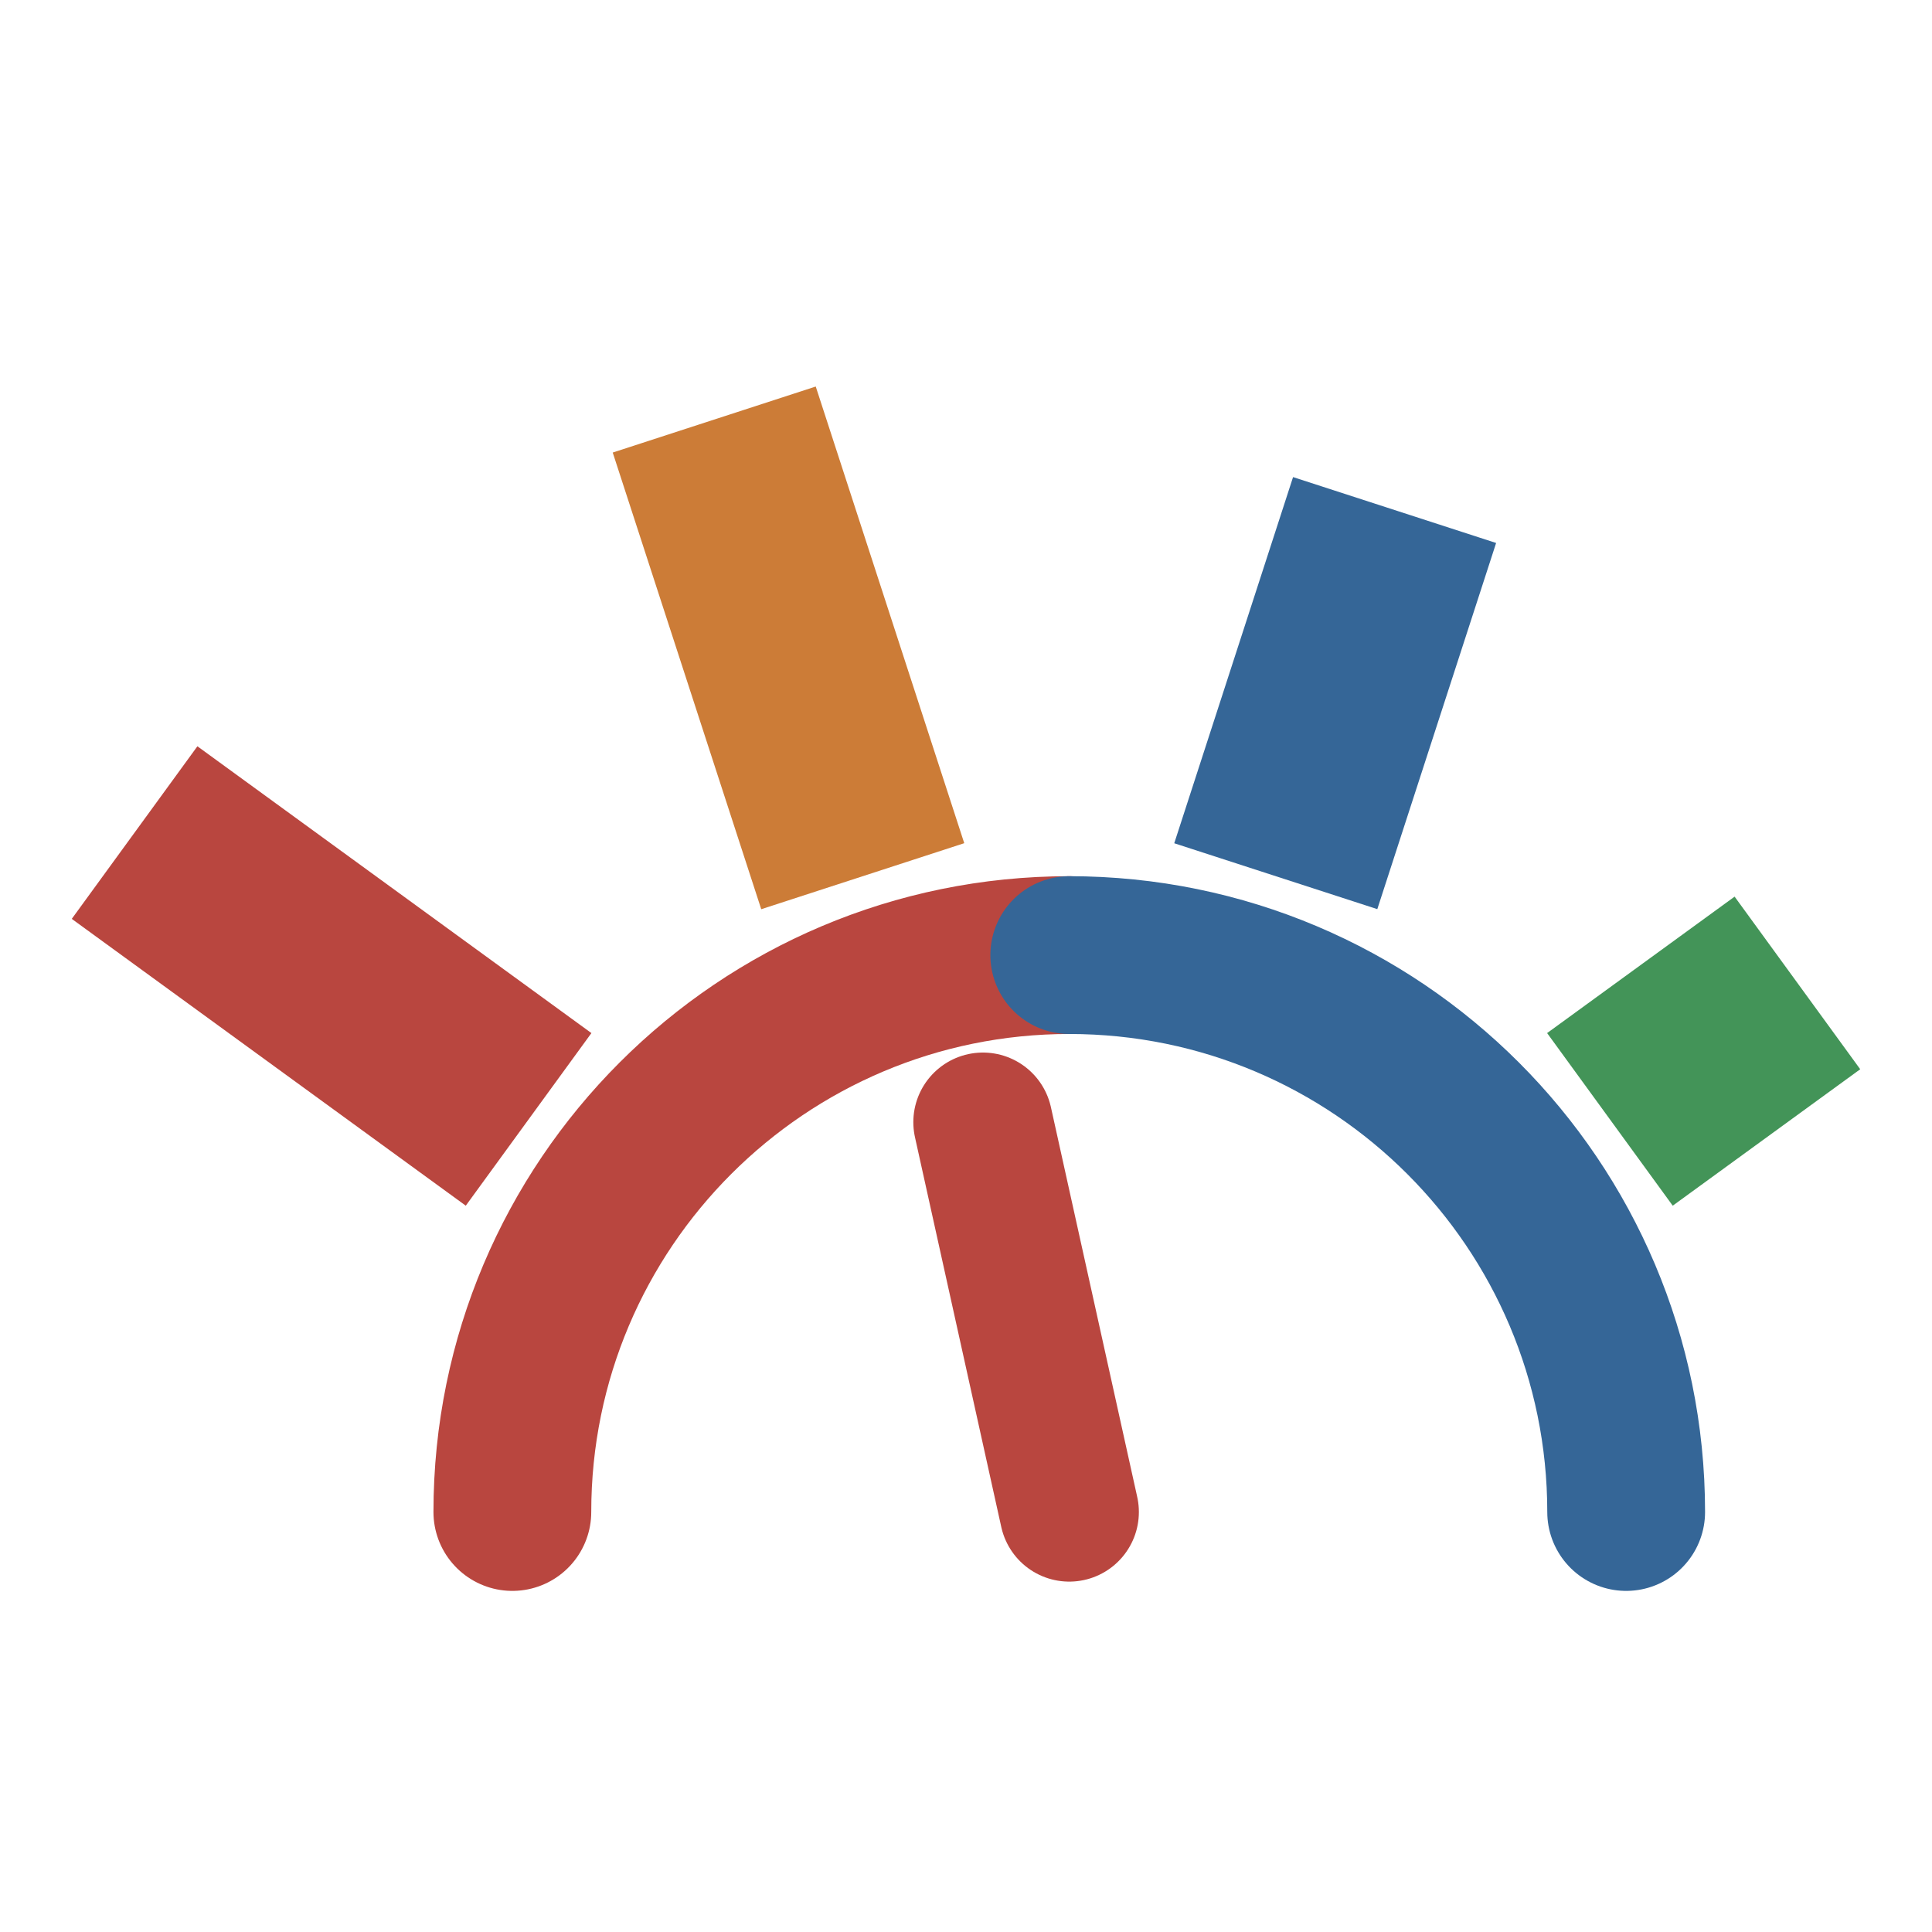
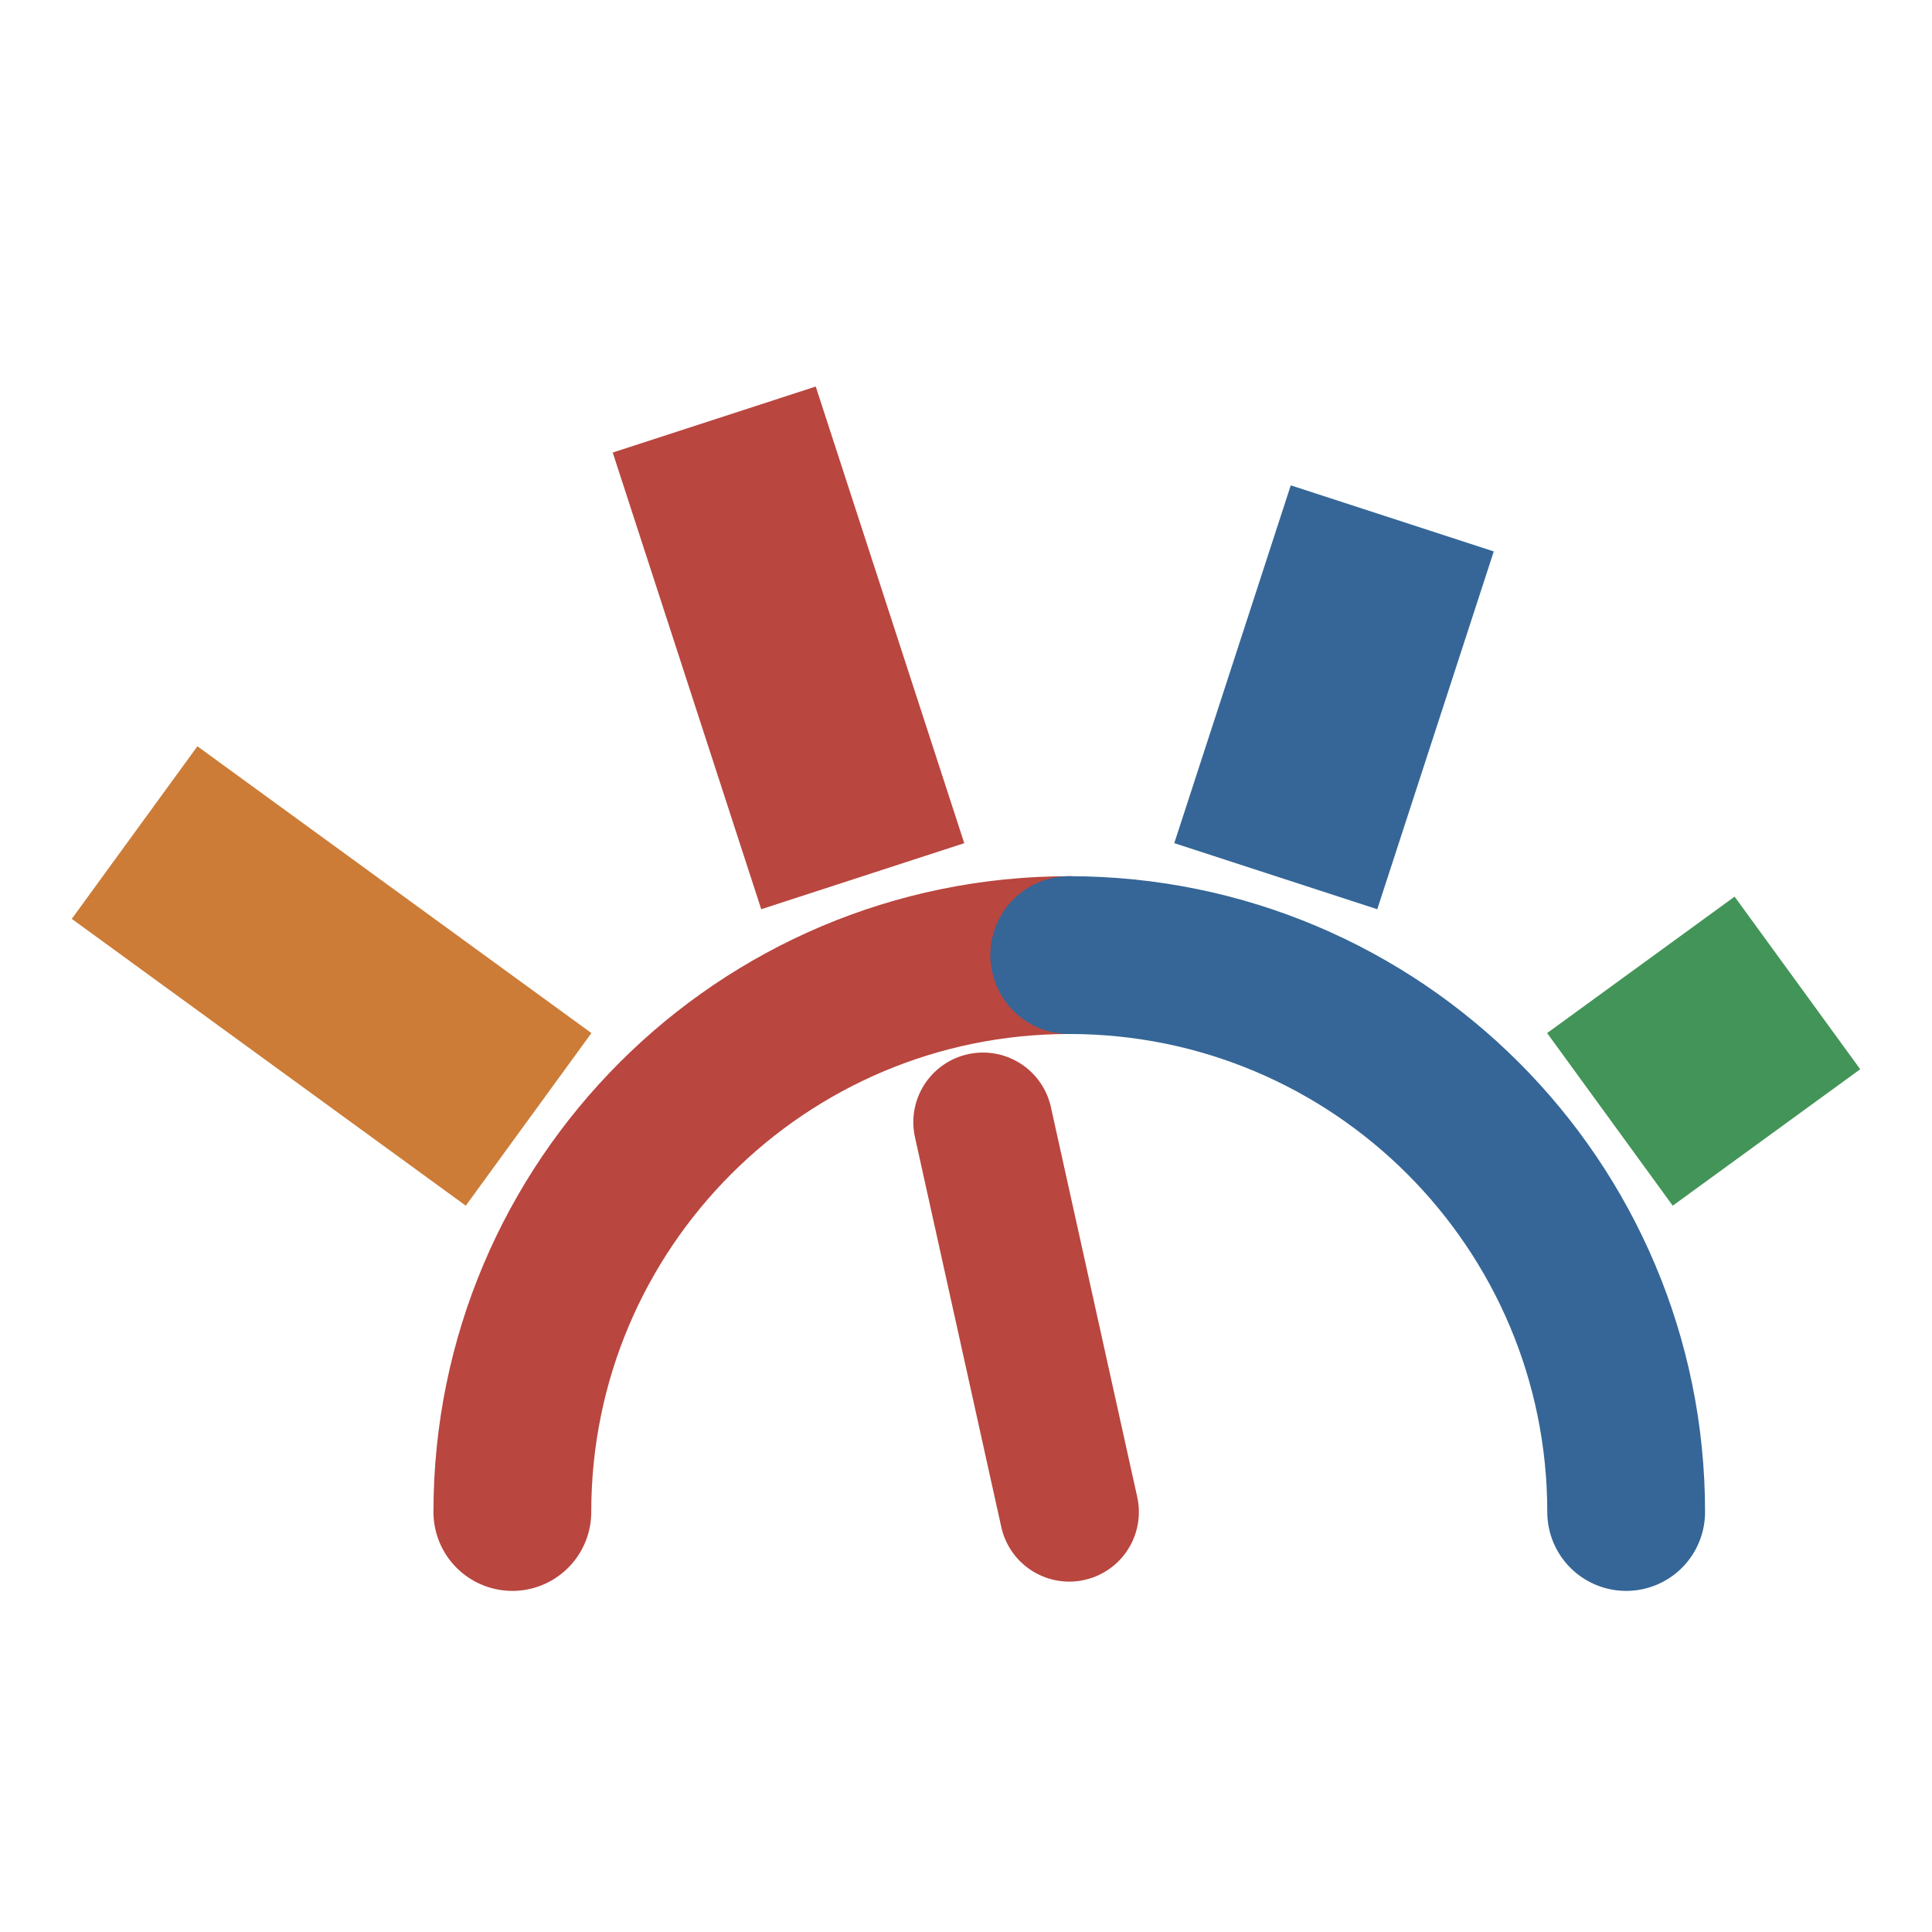
<svg xmlns="http://www.w3.org/2000/svg" viewBox="-1.04 -8.08 41.63 41.63">
  <path d="M 10 24.5 A 12 12 0 0 1 22 12.5" fill="none" stroke="#b9463f" stroke-width="3.4" stroke-linecap="round" />
  <path d="M 22 12.5 A 12 12 0 0 1 34 24.5" fill="none" stroke="#356697" stroke-width="3.4" stroke-linecap="round" />
-   <line x1="10.35" y1="16.04" x2="1.86" y2="9.86" stroke="#b9463f" stroke-width="4.6" stroke-linecap="butt" />
-   <line x1="17.55" y1="10.8" x2="14.35" y2="0.96" stroke="#cc7c37" stroke-width="4.6" stroke-linecap="butt" />
-   <line x1="26.45" y1="10.8" x2="29.01" y2="2.91" stroke="#356697" stroke-width="4.6" stroke-linecap="butt" />
+   <line x1="10.35" y1="16.04" x2="1.86" y2="9.86" stroke="#cc7c37" stroke-width="4.6" stroke-linecap="butt" />
+   <line x1="17.55" y1="10.8" x2="14.35" y2="0.96" stroke="#b9463f" stroke-width="4.6" stroke-linecap="butt" />
+   <line x1="26.45" y1="10.8" x2="28.96" y2="3.09" stroke="#356697" stroke-width="4.6" stroke-linecap="butt" />
  <line x1="33.65" y1="16.04" x2="37.69" y2="13.1" stroke="#439458" stroke-width="4.6" stroke-linecap="butt" />
  <line x1="22" y1="24.5" x2="20.14" y2="16.1" stroke="#b9463f" stroke-width="3" stroke-linecap="round" />
</svg>
